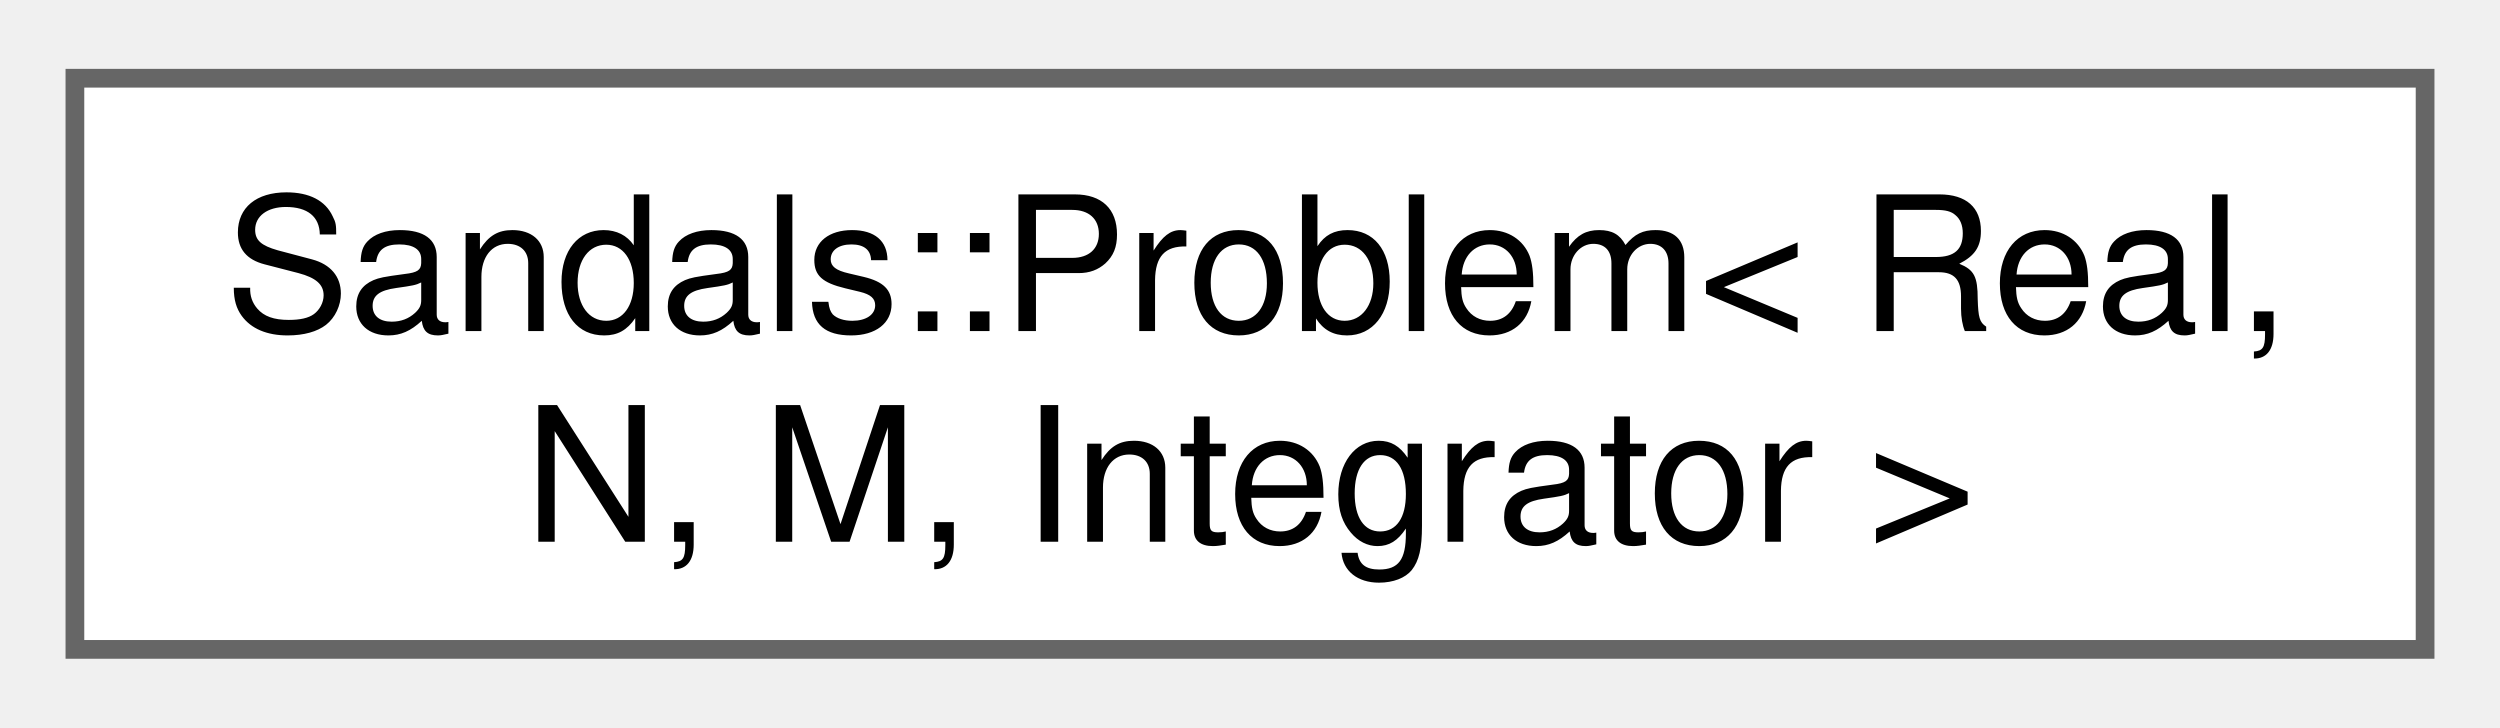
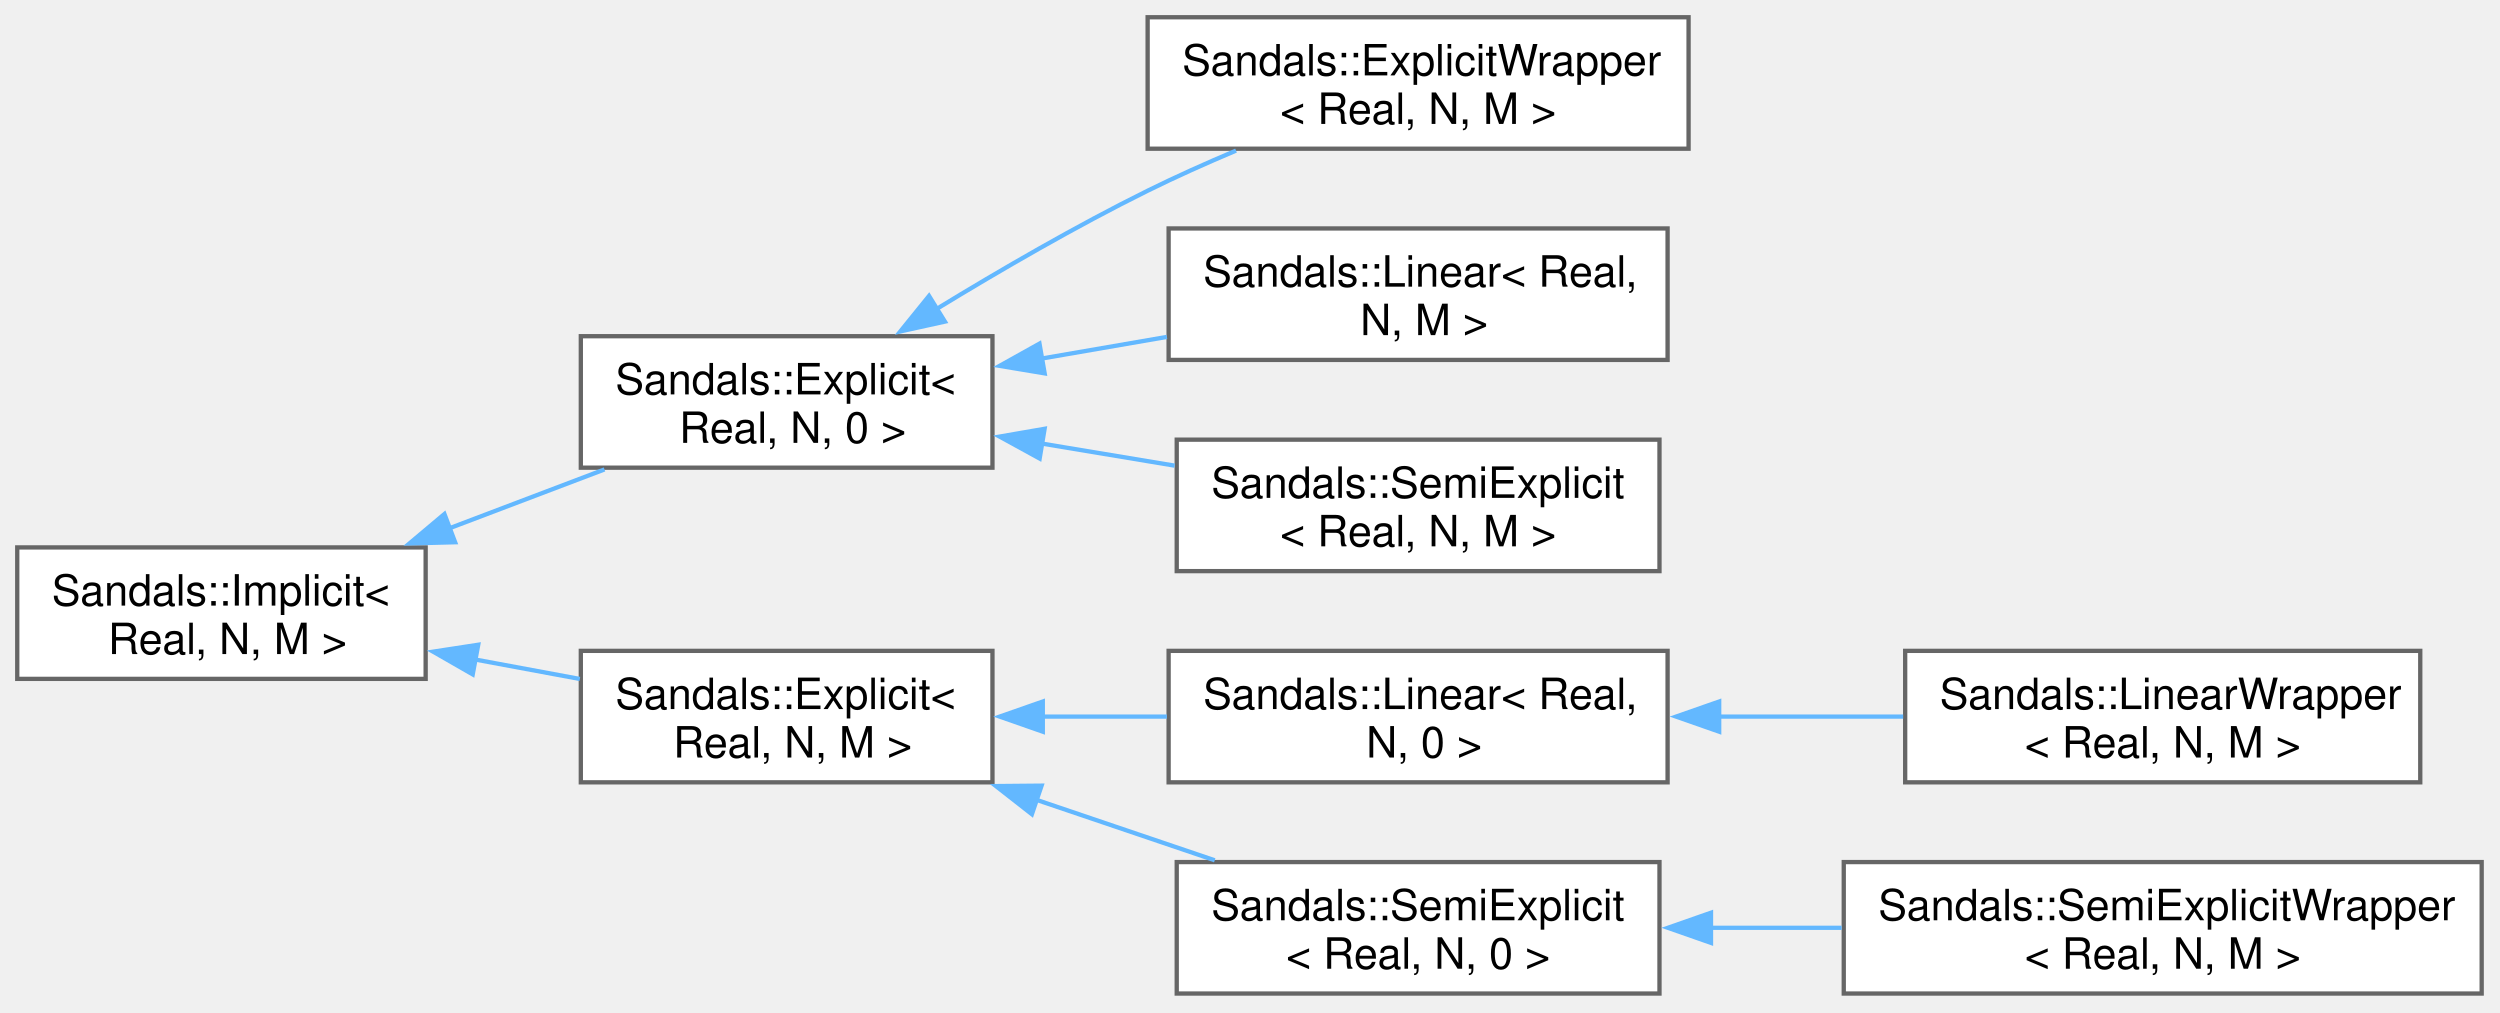
- <svg xmlns="http://www.w3.org/2000/svg" xmlns:xlink="http://www.w3.org/1999/xlink" width="134pt" height="39pt" viewBox="0.00 0.00 133.50 38.50">
-   <g id="graph0" class="graph" transform="scale(1 1) rotate(0) translate(4 34.5)">
+ <svg xmlns="http://www.w3.org/2000/svg" xmlns:xlink="http://www.w3.org/1999/xlink" width="580pt" height="235pt" viewBox="0.00 0.00 580.00 235.00">
+   <g id="graph0" class="graph" transform="scale(1 1) rotate(0) translate(4 230.5)">
    <g id="Node000000" class="node">
      <g id="a_Node000000">
-         <a xlink:href="class_sandals_1_1_problem.html" target="_top" xlink:title="Class container for an boundary value problem (BVP) of ODEs/DAEs.">
-           <polygon fill="white" stroke="#666666" points="125.5,-30.5 0,-30.5 0,0 125.5,0 125.5,-30.5" />
-           <text text-anchor="start" x="8" y="-17" font-family="Helvetica,sans-Serif" font-size="10.00">Sandals::Problem&lt; Real,</text>
-           <text text-anchor="middle" x="62.75" y="-5.75" font-family="Helvetica,sans-Serif" font-size="10.00"> N, M, Integrator &gt;</text>
+         <a xlink:href="class_sandals_1_1_implicit.html" target="_top" xlink:title=" ">
+           <polygon fill="white" stroke="#666666" points="94.75,-103.5 0,-103.5 0,-73 94.75,-73 94.75,-103.5" />
+           <text xml:space="preserve" text-anchor="start" x="8" y="-90" font-family="Helvetica,sans-Serif" font-size="10.00">Sandals::Implicit&lt;</text>
+           <text xml:space="preserve" text-anchor="middle" x="47.38" y="-78.75" font-family="Helvetica,sans-Serif" font-size="10.00"> Real, N, M &gt;</text>
+         </a>
+       </g>
+     </g>
+     <g id="Node000001" class="node">
+       <g id="a_Node000001">
+         <a xlink:href="class_sandals_1_1_explicit.html" target="_top" xlink:title=" ">
+           <polygon fill="white" stroke="#666666" points="226.25,-152.5 130.75,-152.5 130.75,-122 226.25,-122 226.25,-152.5" />
+           <text xml:space="preserve" text-anchor="start" x="138.75" y="-139" font-family="Helvetica,sans-Serif" font-size="10.00">Sandals::Explicit&lt;</text>
+           <text xml:space="preserve" text-anchor="middle" x="178.5" y="-127.75" font-family="Helvetica,sans-Serif" font-size="10.00"> Real, N, 0 &gt;</text>
+         </a>
+       </g>
+     </g>
+     <g id="edge3_Node000000_Node000001" class="edge">
+       <g id="a_edge3_Node000000_Node000001">
+         <a xlink:title=" ">
+           <path fill="none" stroke="#63b8ff" d="M100.34,-107.97C112.28,-112.5 124.82,-117.26 136.24,-121.59" />
+           <polygon fill="#63b8ff" stroke="#63b8ff" points="101.59,-104.7 91,-104.43 99.11,-111.25 101.59,-104.7" />
+         </a>
+       </g>
+     </g>
+     <g id="Node000005" class="node">
+       <g id="a_Node000005">
+         <a xlink:href="class_sandals_1_1_explicit.html" target="_top" xlink:title=" ">
+           <polygon fill="white" stroke="#666666" points="226.25,-79.5 130.75,-79.5 130.75,-49 226.25,-49 226.25,-79.5" />
+           <text xml:space="preserve" text-anchor="start" x="138.75" y="-66" font-family="Helvetica,sans-Serif" font-size="10.00">Sandals::Explicit&lt;</text>
+           <text xml:space="preserve" text-anchor="middle" x="178.5" y="-54.75" font-family="Helvetica,sans-Serif" font-size="10.00"> Real, N, M &gt;</text>
+         </a>
+       </g>
+     </g>
+     <g id="edge7_Node000000_Node000005" class="edge">
+       <g id="a_edge7_Node000000_Node000005">
+         <a xlink:title=" ">
+           <path fill="none" stroke="#63b8ff" d="M106.3,-77.48C114.41,-75.98 122.65,-74.44 130.52,-72.98" />
+           <polygon fill="#63b8ff" stroke="#63b8ff" points="105.67,-74.04 96.48,-79.31 106.95,-80.92 105.67,-74.04" />
+         </a>
+       </g>
+     </g>
+     <g id="Node000002" class="node">
+       <g id="a_Node000002">
+         <a xlink:href="class_sandals_1_1_explicit_wrapper.html" target="_top" xlink:title="Class container for the system of explicit ODEs/DAEs wrapper.">
+           <polygon fill="white" stroke="#666666" points="387.75,-226.5 262.25,-226.5 262.25,-196 387.75,-196 387.75,-226.5" />
+           <text xml:space="preserve" text-anchor="start" x="270.25" y="-213" font-family="Helvetica,sans-Serif" font-size="10.00">Sandals::ExplicitWrapper</text>
+           <text xml:space="preserve" text-anchor="middle" x="325" y="-201.75" font-family="Helvetica,sans-Serif" font-size="10.00">&lt; Real, N, M &gt;</text>
+         </a>
+       </g>
+     </g>
+     <g id="edge4_Node000001_Node000002" class="edge">
+       <g id="a_edge4_Node000001_Node000002">
+         <a xlink:title=" ">
+           <path fill="none" stroke="#63b8ff" d="M213.28,-158.81C228.04,-167.82 245.72,-178.07 262.25,-186.25 268.78,-189.48 275.84,-192.64 282.76,-195.56" />
+           <polygon fill="#63b8ff" stroke="#63b8ff" points="215.22,-155.89 204.87,-153.61 211.54,-161.85 215.22,-155.89" />
+         </a>
+       </g>
+     </g>
+     <g id="Node000003" class="node">
+       <g id="a_Node000003">
+         <a xlink:href="class_sandals_1_1_linear.html" target="_top" xlink:title="Class container for the system of linear ODEs/DAEs.">
+           <polygon fill="white" stroke="#666666" points="382.88,-177.5 267.12,-177.5 267.12,-147 382.88,-147 382.88,-177.5" />
+           <text xml:space="preserve" text-anchor="start" x="275.12" y="-164" font-family="Helvetica,sans-Serif" font-size="10.00">Sandals::Linear&lt; Real,</text>
+           <text xml:space="preserve" text-anchor="middle" x="325" y="-152.75" font-family="Helvetica,sans-Serif" font-size="10.00"> N, M &gt;</text>
+         </a>
+       </g>
+     </g>
+     <g id="edge5_Node000001_Node000003" class="edge">
+       <g id="a_edge5_Node000001_Node000003">
+         <a xlink:title=" ">
+           <path fill="none" stroke="#63b8ff" d="M237.51,-147.29C247.13,-148.95 257.11,-150.68 266.72,-152.34" />
+           <polygon fill="#63b8ff" stroke="#63b8ff" points="238.36,-143.88 227.91,-145.62 237.16,-150.78 238.36,-143.88" />
+         </a>
+       </g>
+     </g>
+     <g id="Node000004" class="node">
+       <g id="a_Node000004">
+         <a xlink:href="class_sandals_1_1_semi_explicit.html" target="_top" xlink:title="Class container for the system of semi-explicit ODEs/DAEs.">
+           <polygon fill="white" stroke="#666666" points="381,-128.5 269,-128.5 269,-98 381,-98 381,-128.5" />
+           <text xml:space="preserve" text-anchor="start" x="277" y="-115" font-family="Helvetica,sans-Serif" font-size="10.00">Sandals::SemiExplicit</text>
+           <text xml:space="preserve" text-anchor="middle" x="325" y="-103.75" font-family="Helvetica,sans-Serif" font-size="10.00">&lt; Real, N, M &gt;</text>
+         </a>
+       </g>
+     </g>
+     <g id="edge6_Node000001_Node000004" class="edge">
+       <g id="a_edge6_Node000001_Node000004">
+         <a xlink:title=" ">
+           <path fill="none" stroke="#63b8ff" d="M237.69,-127.59C247.86,-125.9 258.42,-124.14 268.51,-122.47" />
+           <polygon fill="#63b8ff" stroke="#63b8ff" points="237.2,-124.12 227.91,-129.21 238.35,-131.02 237.2,-124.12" />
+         </a>
+       </g>
+     </g>
+     <g id="Node000006" class="node">
+       <g id="a_Node000006">
+         <a xlink:href="class_sandals_1_1_linear.html" target="_top" xlink:title=" ">
+           <polygon fill="white" stroke="#666666" points="382.88,-79.5 267.12,-79.5 267.12,-49 382.88,-49 382.88,-79.5" />
+           <text xml:space="preserve" text-anchor="start" x="275.12" y="-66" font-family="Helvetica,sans-Serif" font-size="10.00">Sandals::Linear&lt; Real,</text>
+           <text xml:space="preserve" text-anchor="middle" x="325" y="-54.75" font-family="Helvetica,sans-Serif" font-size="10.00"> N, 0 &gt;</text>
+         </a>
+       </g>
+     </g>
+     <g id="edge8_Node000005_Node000006" class="edge">
+       <g id="a_edge8_Node000005_Node000006">
+         <a xlink:title=" ">
+           <path fill="none" stroke="#63b8ff" d="M237.82,-64.25C247.35,-64.25 257.22,-64.25 266.72,-64.25" />
+           <polygon fill="#63b8ff" stroke="#63b8ff" points="237.93,-60.75 227.93,-64.25 237.93,-67.75 237.93,-60.75" />
+         </a>
+       </g>
+     </g>
+     <g id="Node000008" class="node">
+       <g id="a_Node000008">
+         <a xlink:href="class_sandals_1_1_semi_explicit.html" target="_top" xlink:title=" ">
+           <polygon fill="white" stroke="#666666" points="381,-30.5 269,-30.5 269,0 381,0 381,-30.5" />
+           <text xml:space="preserve" text-anchor="start" x="277" y="-17" font-family="Helvetica,sans-Serif" font-size="10.00">Sandals::SemiExplicit</text>
+           <text xml:space="preserve" text-anchor="middle" x="325" y="-5.75" font-family="Helvetica,sans-Serif" font-size="10.00">&lt; Real, N, 0 &gt;</text>
+         </a>
+       </g>
+     </g>
+     <g id="edge10_Node000005_Node000008" class="edge">
+       <g id="a_edge10_Node000005_Node000008">
+         <a xlink:title=" ">
+           <path fill="none" stroke="#63b8ff" d="M236.42,-44.95C250.15,-40.29 264.66,-35.37 277.82,-30.91" />
+           <polygon fill="#63b8ff" stroke="#63b8ff" points="235.4,-41.6 227.05,-48.13 237.65,-48.23 235.4,-41.6" />
+         </a>
+       </g>
+     </g>
+     <g id="Node000007" class="node">
+       <g id="a_Node000007">
+         <a xlink:href="class_sandals_1_1_linear_wrapper.html" target="_top" xlink:title="Class container for the system of linear ODEs/DAEs wrapper.">
+           <polygon fill="white" stroke="#666666" points="557.5,-79.5 438,-79.5 438,-49 557.5,-49 557.5,-79.5" />
+           <text xml:space="preserve" text-anchor="start" x="446" y="-66" font-family="Helvetica,sans-Serif" font-size="10.00">Sandals::LinearWrapper</text>
+           <text xml:space="preserve" text-anchor="middle" x="497.75" y="-54.75" font-family="Helvetica,sans-Serif" font-size="10.00">&lt; Real, N, M &gt;</text>
+         </a>
+       </g>
+     </g>
+     <g id="edge9_Node000006_Node000007" class="edge">
+       <g id="a_edge9_Node000006_Node000007">
+         <a xlink:title=" ">
+           <path fill="none" stroke="#63b8ff" d="M394.57,-64.25C408.8,-64.25 423.67,-64.25 437.53,-64.25" />
+           <polygon fill="#63b8ff" stroke="#63b8ff" points="394.85,-60.75 384.85,-64.25 394.85,-67.75 394.85,-60.75" />
+         </a>
+       </g>
+     </g>
+     <g id="Node000009" class="node">
+       <g id="a_Node000009">
+         <a xlink:href="class_sandals_1_1_semi_explicit_wrapper.html" target="_top" xlink:title="Class container for the system of semi-explicit ODEs/DAEs wrapper.">
+           <polygon fill="white" stroke="#666666" points="571.75,-30.5 423.75,-30.5 423.75,0 571.75,0 571.75,-30.5" />
+           <text xml:space="preserve" text-anchor="start" x="431.75" y="-17" font-family="Helvetica,sans-Serif" font-size="10.00">Sandals::SemiExplicitWrapper</text>
+           <text xml:space="preserve" text-anchor="middle" x="497.75" y="-5.75" font-family="Helvetica,sans-Serif" font-size="10.00">&lt; Real, N, M &gt;</text>
+         </a>
+       </g>
+     </g>
+     <g id="edge11_Node000008_Node000009" class="edge">
+       <g id="a_edge11_Node000008_Node000009">
+         <a xlink:title=" ">
+           <path fill="none" stroke="#63b8ff" d="M392.92,-15.25C402.88,-15.25 413.18,-15.25 423.26,-15.25" />
+           <polygon fill="#63b8ff" stroke="#63b8ff" points="392.95,-11.75 382.95,-15.25 392.95,-18.75 392.95,-11.75" />
        </a>
      </g>
    </g>
  </g>
</svg>
